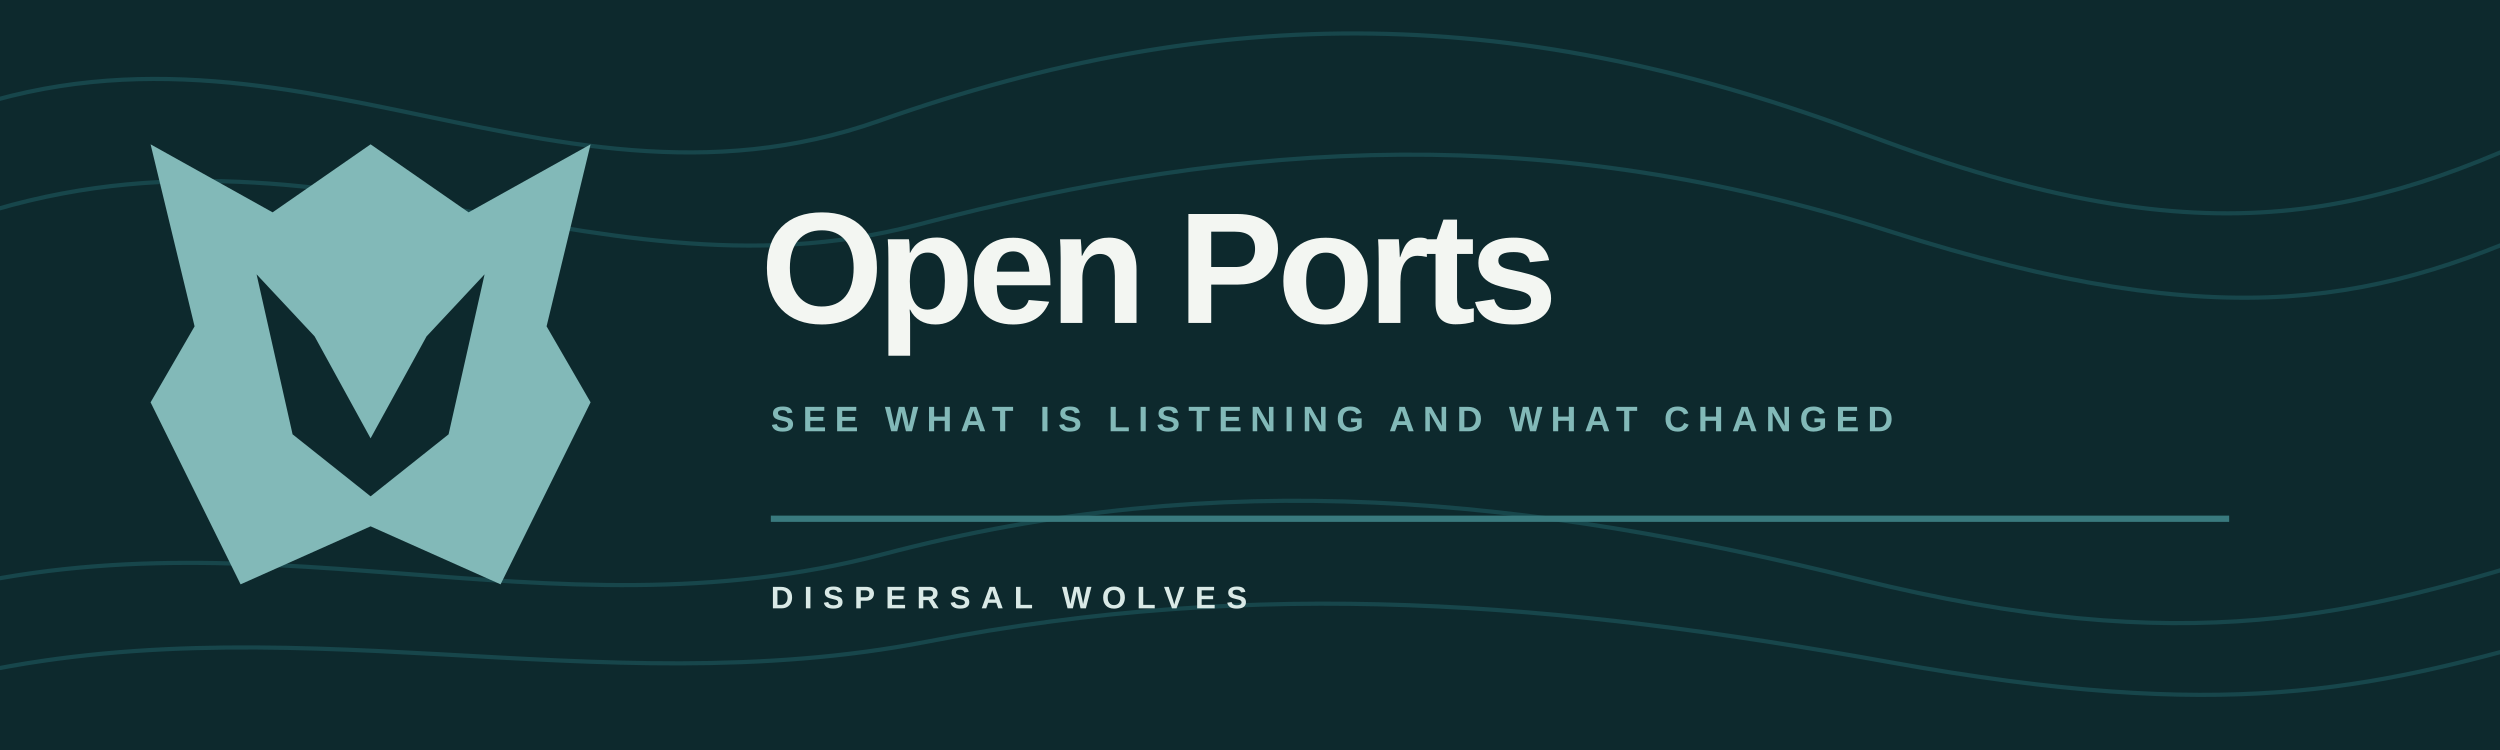
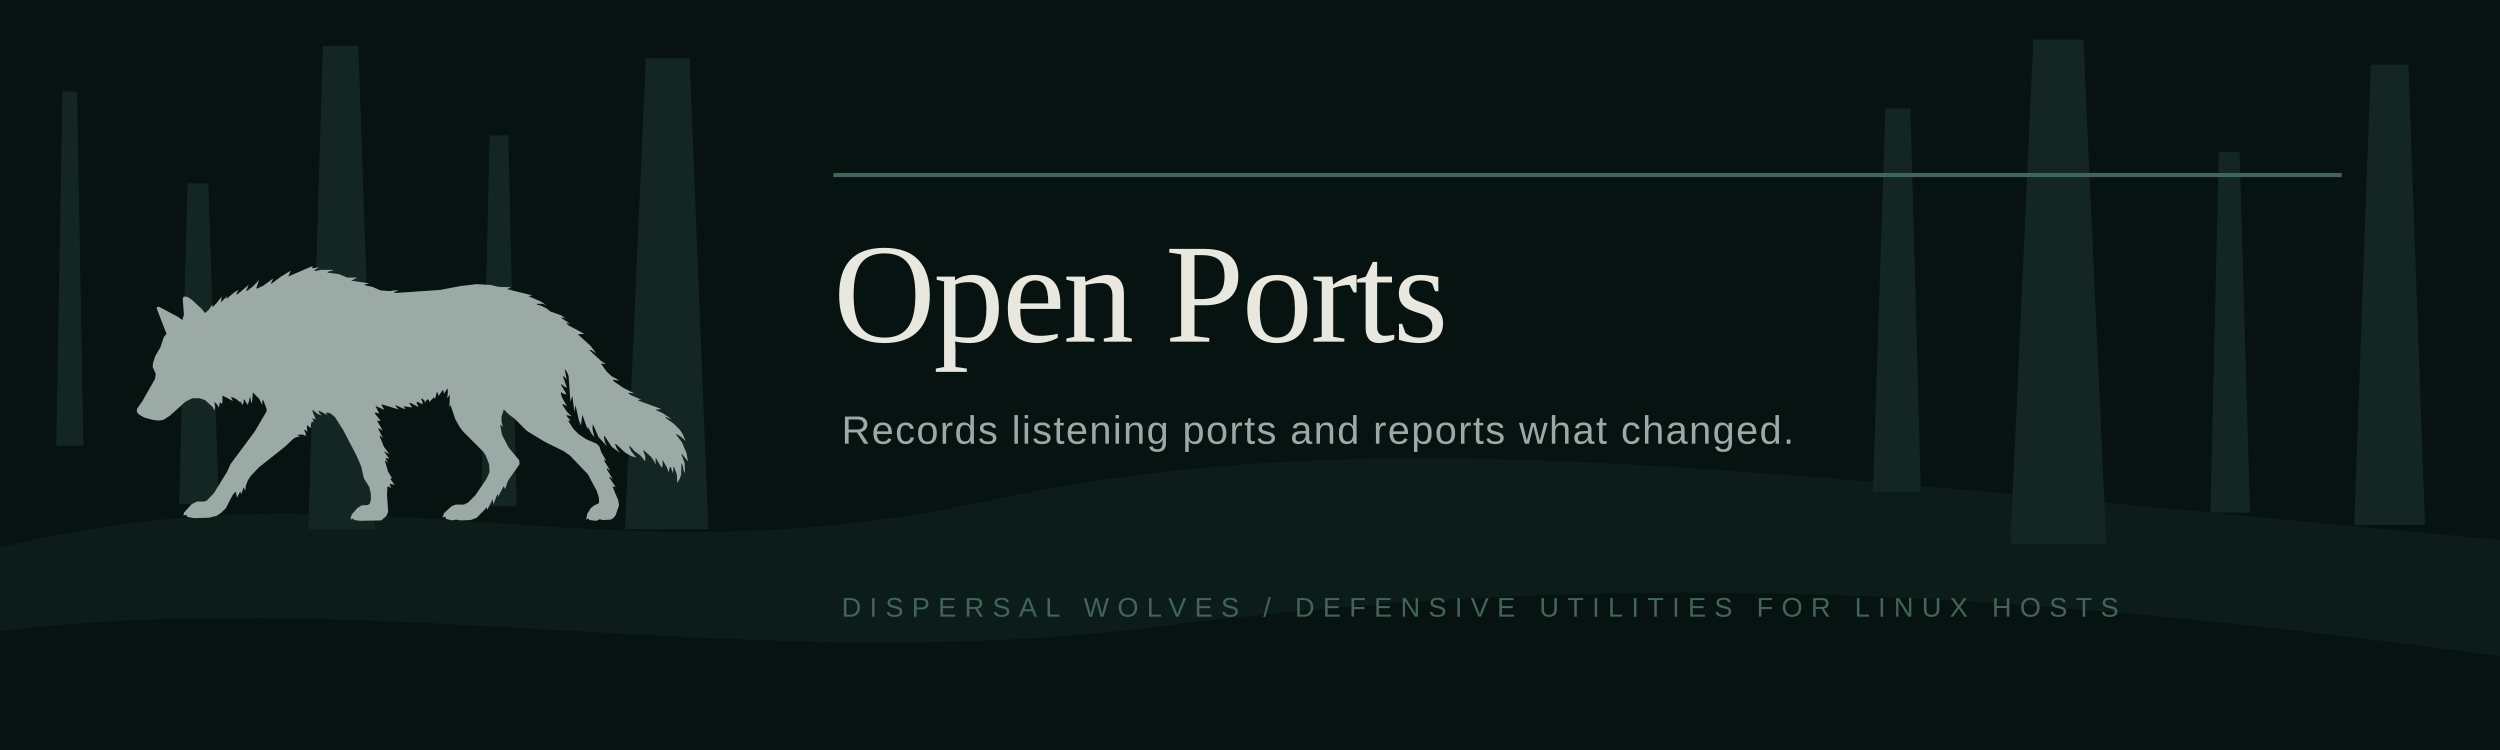
<svg xmlns="http://www.w3.org/2000/svg" viewBox="0 0 1200 360" role="img" aria-labelledby="title desc">
-   <rect width="1200" height="360" fill="#0D292D" />
-   <g fill="none" stroke="#17464B" stroke-width="2">
-     <path d="M-50 66c173-83 308 50 472-8s308-56 475 7 245 38 349-13" />
-     <path d="M-35 112c178-72 315 38 475-4s304-49 467 3 237 34 327-8" />
-     <path d="M-45 288c165-48 306 21 469-22s310-27 468 12 239 18 343-15" />
-     <path d="M-25 326c161-39 310 13 470-18s302-19 463 10 228 13 318-12" />
+   <rect width="1200" height="360" fill="#071310" />
+   <g aria-hidden="true" opacity=".56">
+     <path d="M0 262.8C175 219.6 286 280.8 470 241.2S814 223.2 1200 259.2V360H0Z" fill="#10231F" />
+     <path d="M30 44h7l3 170h-13Z" fill="#1D3530" />
+     <path d="M90 88h10l5 154h-19Z" fill="#1D3530" />
+     <path d="M155 22h17l8 232h-32Z" fill="#1D3530" />
+     <path d="M235 65h9l4 178h-17Z" fill="#1D3530" />
+     <path d="M310 28h21l9 226h-40Z" fill="#1D3530" />
+     <path d="M905 52h12l5 184h-23Z" fill="#1D3530" />
+     <path d="M976 19h24l11 242h-46Z" fill="#1D3530" />
+     <path d="M1065 73h10l5 173h-19Z" fill="#1D3530" />
+     <path d="M1138 31h18l8 221h-34Z" fill="#1D3530" />
+     <path d="M0 303C180 281 363 325 554 301S923 277 1200 315V360H0Z" fill="#071310" />
  </g>
-   <g transform="translate(55 52) scale(.96)">
-     <path fill="#82B9B8" fill-rule="evenodd" d="M18 18 79 52l49-34 49 34 61-34-22 91 22 38-45 91-65-29-65 29-45-91 22-38Zm53 65 29 31 28 51 28-51 29-31-18 80-39 31-39-31Z" />
+   <g transform="translate(62 124) scale(.185)" fill="#9CAAA6">
+     <path fill-rule="evenodd" d="M71 129L97 196L90 204L81 231L68 253L62 271L61 282L69 300L67 313L34 371L20 391L20 399L25 405L39 413L61 419L76 421L89 419L106 408L146 372L164 363L183 363L197 368L217 386L221 395L223 386L221 374L222 373L228 379L233 387L235 375L237 374L240 378L242 374L242 356L269 370L264 359L276 364L289 374L290 370L293 381L297 374L297 367L299 366L307 380L311 371L313 359L316 368L316 376L319 371L321 348L337 364L345 380L346 368L348 368L357 392L356 398L326 449L263 534L254 554L220 609L201 629L194 631L176 631L162 638L142 660L141 668L148 665L151 671L169 674L207 673L227 668L239 660L251 648L268 615L275 606L277 607L280 621L288 605L291 612L297 594L301 603L303 589L308 576L316 564L337 542L405 488L426 468L433 464L444 462L437 460L437 458L450 457L458 461L458 455L454 445L457 445L462 450L461 434L464 434L471 441L472 426L474 430L473 424L479 424L475 415L484 418L475 395L477 394L488 403L499 408L492 399L492 395L515 407L511 402L512 400L522 402L534 412L555 445L590 512L602 540L609 571L623 593L627 612L627 627L624 637L619 640L603 641L592 648L578 664L575 671L575 678L581 675L584 679L599 681L654 680L667 669L672 658L669 615L670 593L673 592L680 596L676 587L677 585L689 588L678 573L679 570L683 572L672 554L664 527L665 524L672 532L665 518L675 520L661 501L675 508L661 489L650 462L651 460L659 467L646 442L648 441L658 447L643 421L653 422L637 402L639 400L649 403L639 383L662 393L655 381L656 379L699 392L691 383L692 381L709 389L718 391L712 385L713 384L734 387L727 376L730 375L751 386L745 373L750 373L761 379L761 372L758 366L759 363L766 369L768 376L769 371L775 365L779 370L778 374L791 360L792 364L794 363L799 345L803 357L814 341L817 351L826 337L827 348L825 363L832 354L831 386L834 381L846 417L857 437L867 450L918 501L925 511L934 535L935 555L926 574L898 615L879 634L868 639L847 639L837 643L817 661L813 673L820 670L822 676L837 680L848 678L860 680L886 679L902 673L928 646L929 653L943 625L945 638L955 613L957 613L957 619L972 591L975 599L983 577L1013 534L1012 524L984 490L967 457L963 433L964 432L970 438L966 423L966 411L972 392L985 405L1000 416L1032 448L1080 477L1127 500L1143 511L1190 560L1213 603L1219 622L1219 635L1205 642L1197 649L1188 664L1186 678L1192 675L1194 679L1212 681L1221 677L1229 679L1249 678L1255 675L1262 667L1271 641L1269 628L1254 592L1262 593L1246 569L1247 567L1255 573L1239 547L1240 545L1248 551L1232 524L1234 523L1238 526L1225 503L1220 488L1213 481L1185 469L1166 456L1153 443L1140 423L1141 420L1146 422L1134 408L1137 407L1148 410L1135 397L1124 380L1126 378L1136 384L1123 361L1120 351L1121 347L1126 351L1135 353L1121 329L1122 326L1128 332L1136 336L1126 308L1127 305L1135 314L1130 287L1136 295L1140 305L1145 372L1150 357L1155 398L1158 381L1167 421L1172 433L1176 406L1189 443L1190 437L1199 454L1207 464L1202 442L1203 430L1218 464L1240 488L1235 478L1232 465L1233 460L1252 489L1274 505L1266 495L1261 483L1262 481L1287 504L1302 513L1316 517L1303 501L1297 488L1299 487L1311 500L1327 512L1339 527L1339 513L1334 500L1335 498L1354 515L1362 526L1366 536L1366 517L1382 544L1384 538L1384 523L1396 544L1399 555L1403 542L1405 541L1411 558L1413 539L1421 561L1422 583L1429 571L1432 561L1433 531L1436 537L1440 558L1442 550L1441 530L1433 509L1434 507L1450 527L1446 505L1434 477L1419 457L1421 456L1433 464L1444 474L1435 454L1428 444L1413 429L1390 413L1392 412L1408 418L1385 402L1365 393L1381 391L1321 369L1321 367L1329 367L1302 355L1294 349L1310 350L1282 336L1257 319L1255 315L1272 317L1252 306L1239 294L1224 273L1237 274L1224 266L1194 238L1199 238L1212 247L1197 227L1164 197L1181 196L1140 174L1133 168L1144 170L1120 154L1127 154L1134 157L1121 148L1093 138L1083 130L1069 123L1058 120L1058 118L1073 118L1082 121L1068 112L1036 98L1046 96L980 80L991 75L959 74L937 69L901 67L859 72L807 82L688 90L688 88L699 82L676 85L652 83L631 74L612 70L610 68L623 65L576 58L592 50L566 50L544 41L514 37L518 34L530 31L529 30L498 30L481 33L482 30L493 23L475 26L476 20L413 47L419 32L393 48L369 66L368 64L374 52L348 71L331 79L330 77L337 56L321 73L305 85L304 83L310 69L280 94L278 92L284 82L273 88L253 105L252 102L256 96L238 114L240 99L226 117L216 127L216 120L206 134L197 142L187 130L162 107L151 100L142 99L139 104L142 146L138 160L125 151L78 126L73 126Z" />
  </g>
-   <text x="365" y="155" fill="#F3F6F2" font-family="Arial, Helvetica, sans-serif" font-size="76" font-weight="800" letter-spacing="-3">Open Ports</text>
-   <text x="370" y="207" fill="#82B9B8" font-family="Arial, Helvetica, sans-serif" font-size="17" font-weight="700" letter-spacing="4">SEE WHAT IS LISTENING AND WHAT CHANGED</text>
-   <path d="M370 249h700" stroke="#397A7E" stroke-width="3" />
-   <text x="370" y="292" fill="#D9E9E6" font-family="Arial, Helvetica, sans-serif" font-size="15" font-weight="700" letter-spacing="5">DISPERSAL WOLVES</text>
+   <path d="M400 84H1124" stroke="#41645D" stroke-width="2" />
+   <text x="400" y="164" fill="#E8E8DF" font-family="Georgia, 'Times New Roman', serif" font-size="68" letter-spacing="-1">Open Ports</text>
+   <text x="404" y="213" fill="#9CAAA6" font-family="Arial Narrow, Helvetica Neue, Arial, sans-serif" font-size="19" letter-spacing=".7">Records listening ports and reports what changed.</text>
+   <text x="404" y="296" fill="#41645D" font-family="Arial Narrow, Helvetica Neue, Arial, sans-serif" font-size="13" letter-spacing="4">DISPERSAL WOLVES / DEFENSIVE UTILITIES FOR LINUX HOSTS</text>
</svg>
